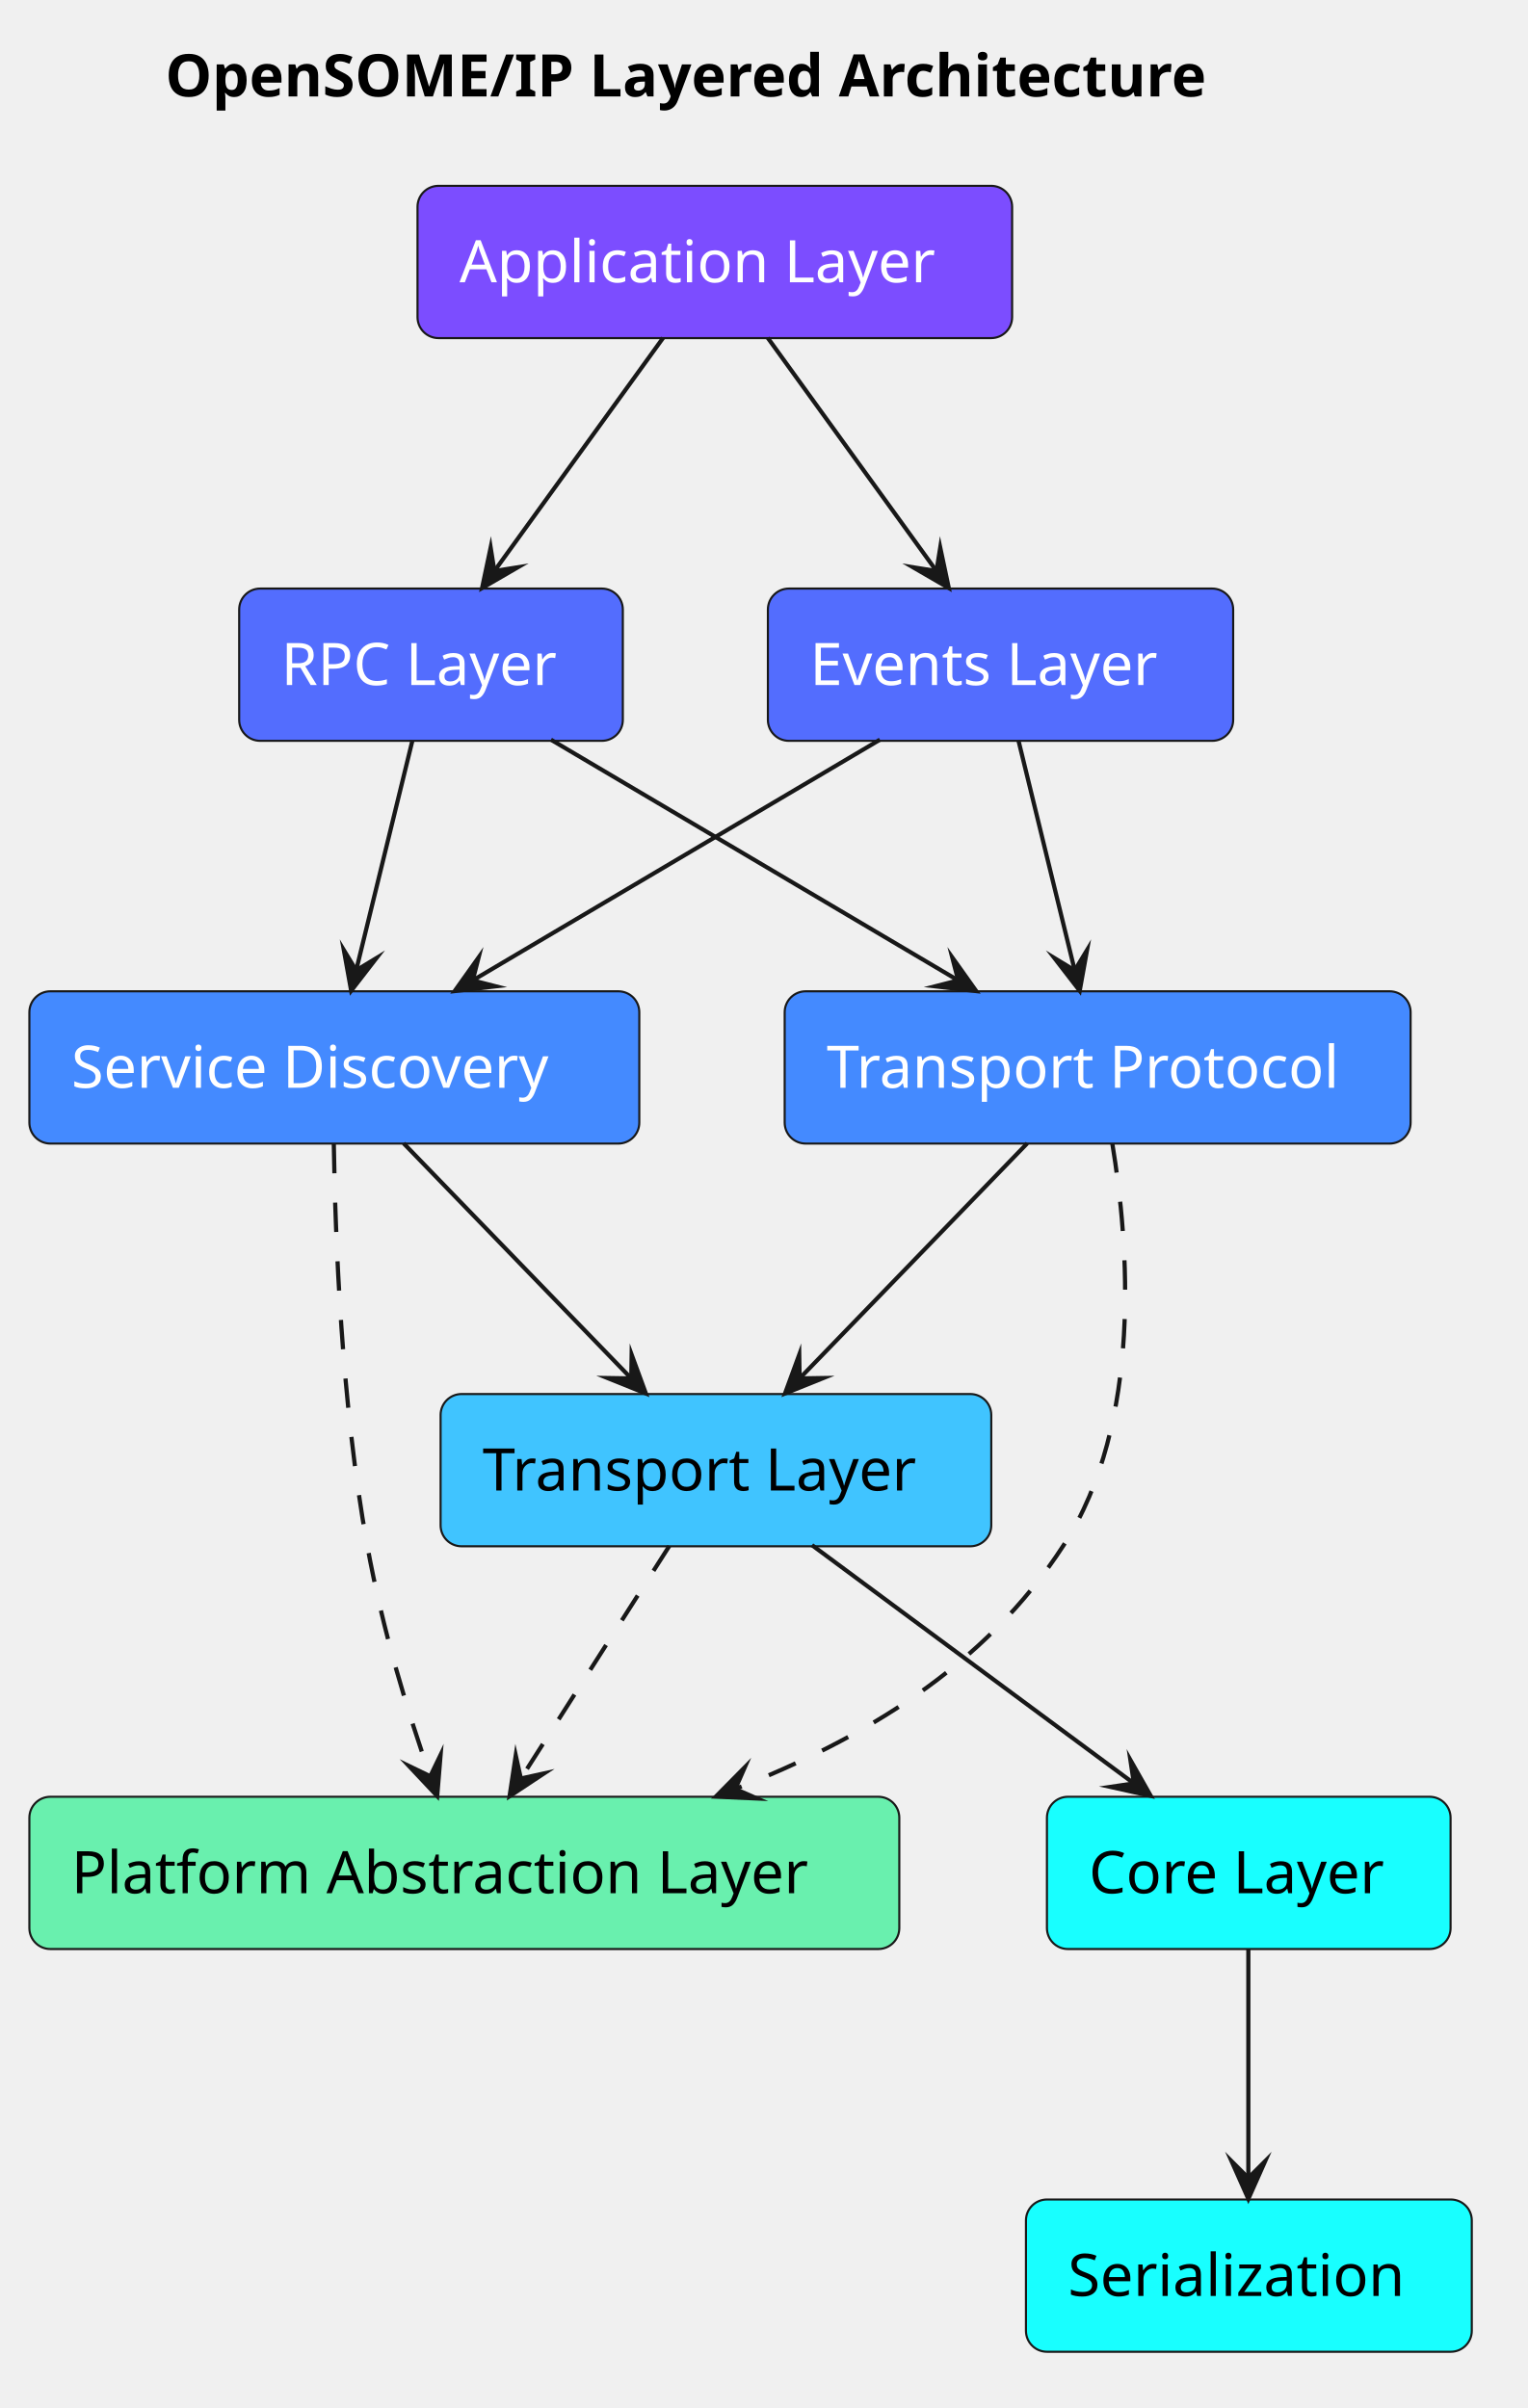
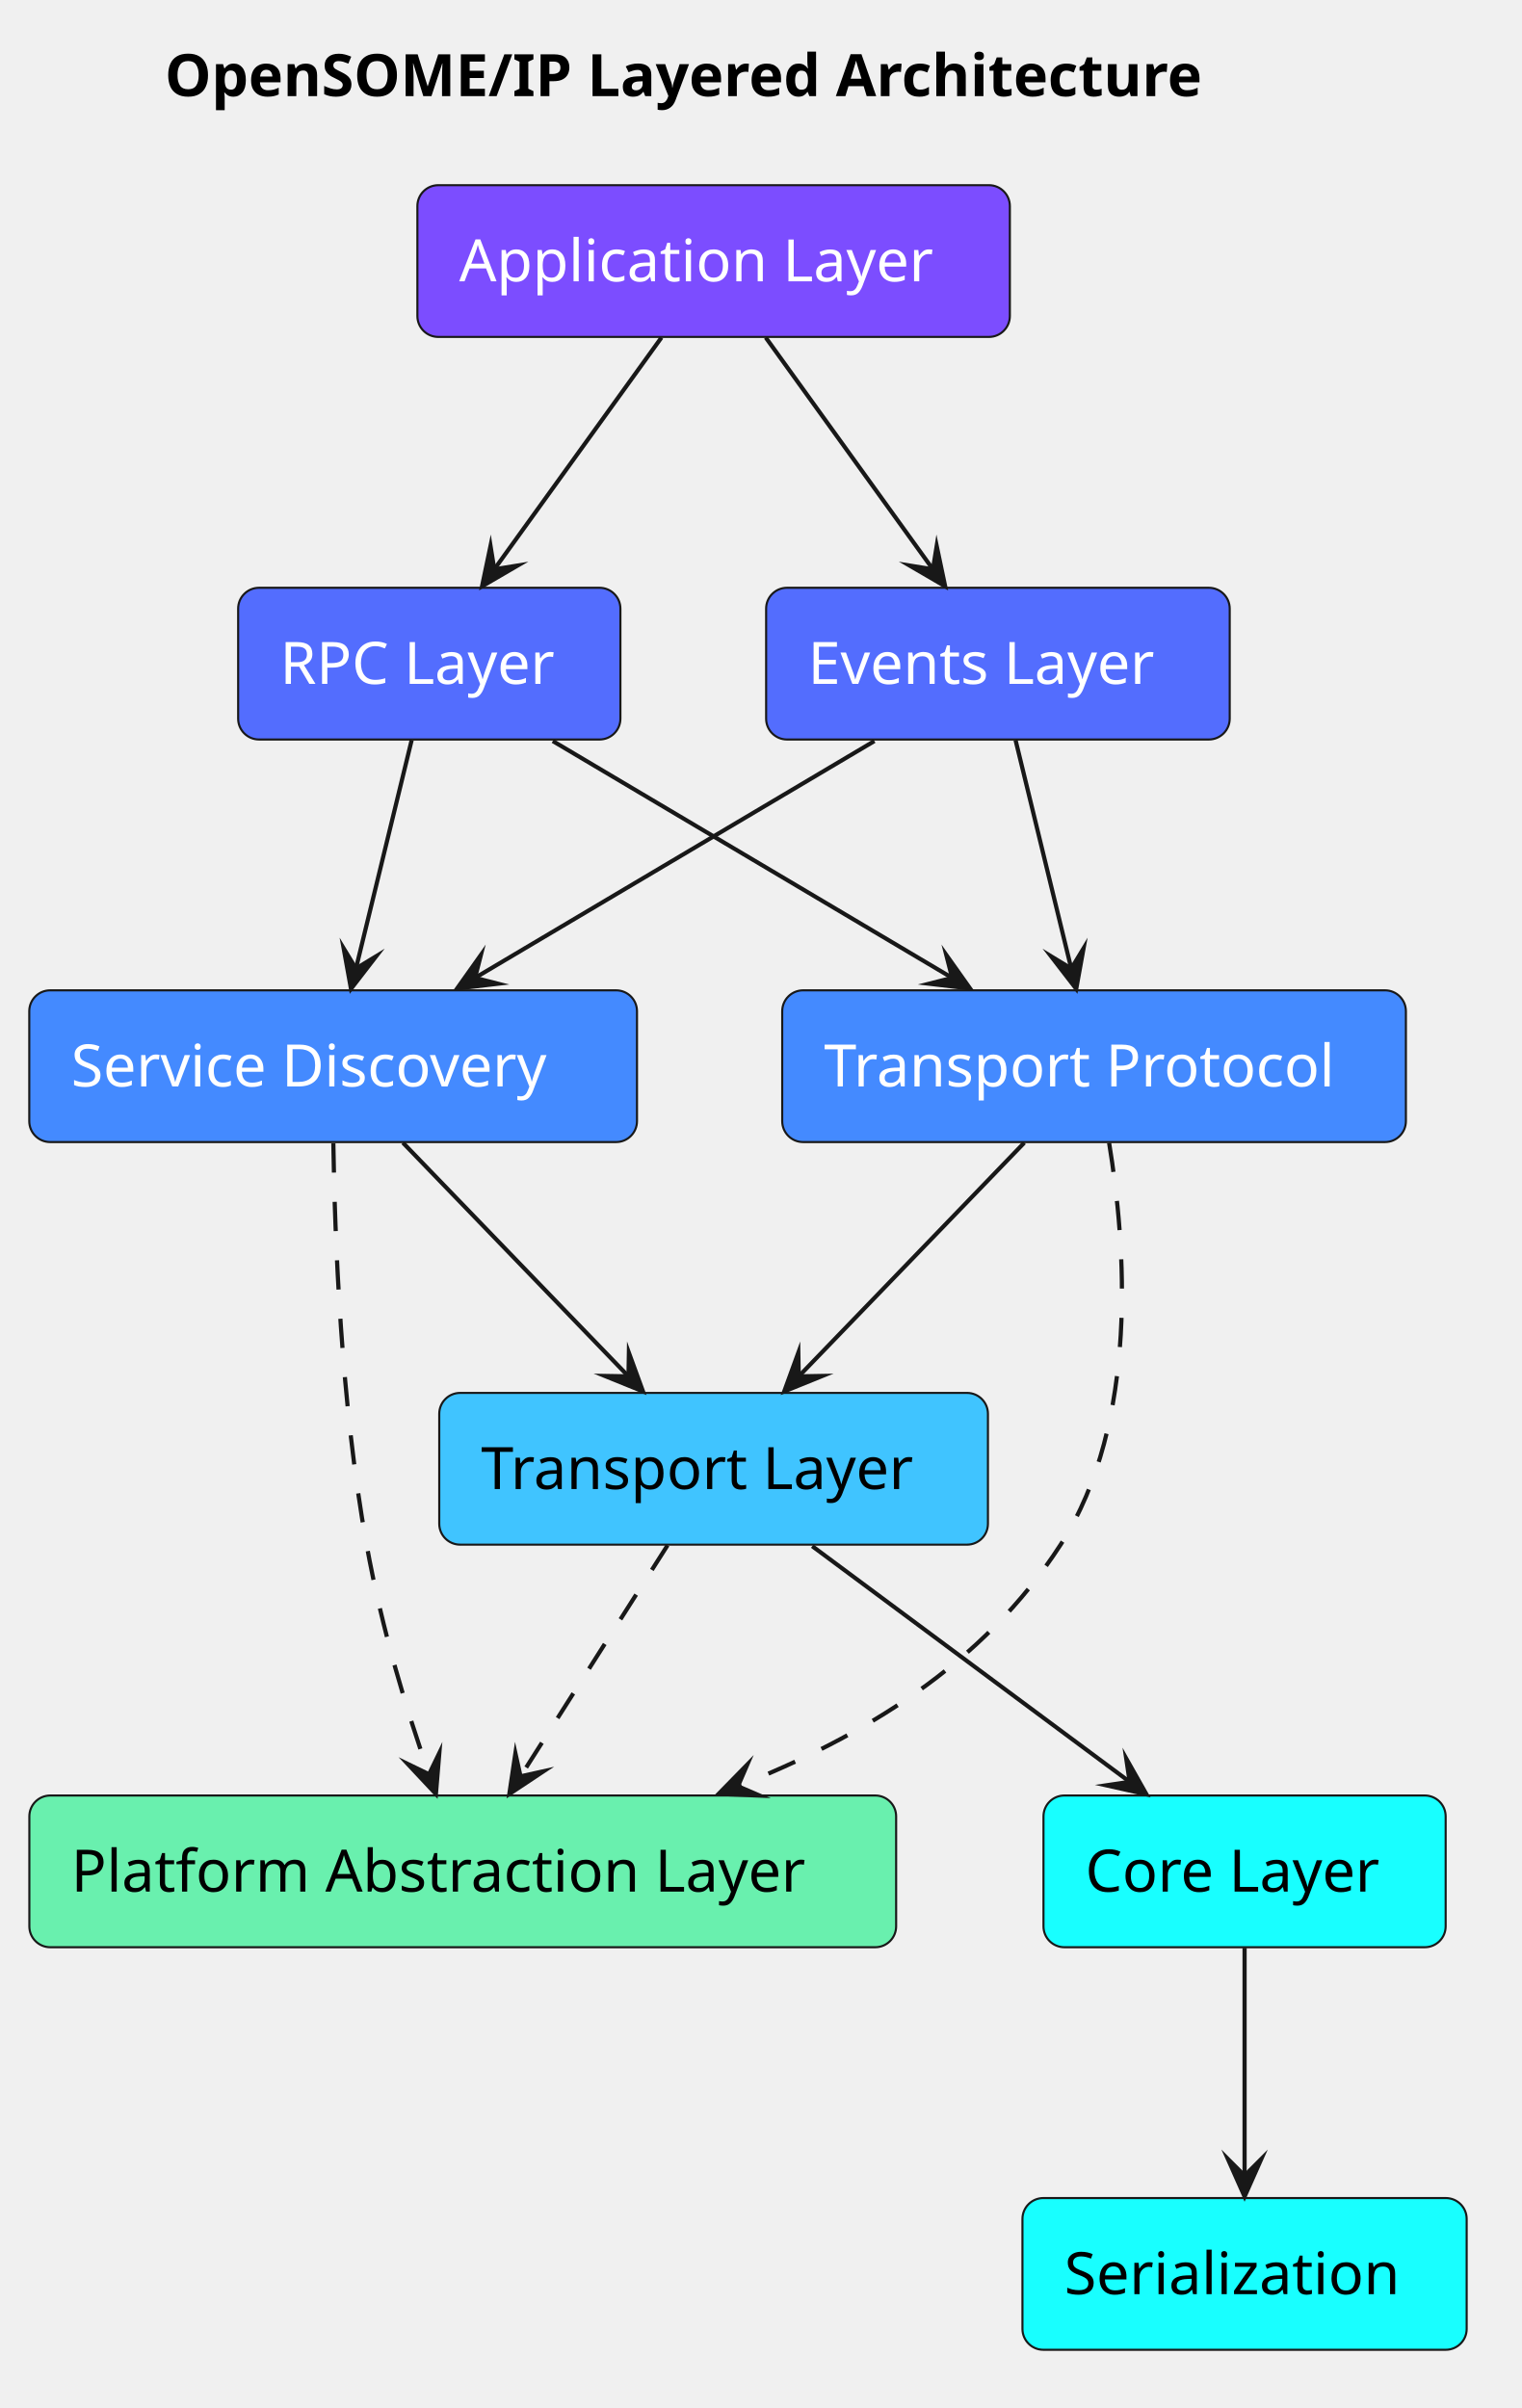
- <svg xmlns="http://www.w3.org/2000/svg" version="1.1" data-diagram-type="DESCRIPTION" style="width:364px;height:574px;background:#FFFFFF;" width="364px" height="574px" viewBox="0 0 364 574" zoomAndPan="magnify" preserveAspectRatio="none" contentStyleType="text/css">
+ <svg xmlns="http://www.w3.org/2000/svg" version="1.1" data-diagram-type="DESCRIPTION" style="width:364px;height:576px;background:#FFFFFF;" width="364px" height="576px" viewBox="0 0 364 576" zoomAndPan="magnify" preserveAspectRatio="none" contentStyleType="text/css">
  <defs />
  <g font-family="sans-serif" lengthAdjust="spacing">
    <g class="title" data-source-line="2">
-       <text x="39.397" y="22.995" fill="#000" font-size="14" textLength="278.954" font-weight="700">OpenSOME/IP Layered Architecture</text>
+       <text x="39.422" y="22.995" fill="#000" font-size="14" textLength="278.954" font-weight="700">OpenSOME/IP Layered Architecture</text>
    </g>
    <g class="entity" data-qualified-name="APP" id="ent0001" data-source-line="12">
-       <rect x="99.5" y="44.297" width="141.707" height="36.297" fill="#7C4DFF" style="stroke:#181818;stroke-width:0.5;" rx="5" ry="5" />
-       <text x="109.5" y="67.292" fill="#FFF" font-size="14" textLength="121.707">Application Layer</text>
+       <rect x="99.83" y="44.297" width="141.707" height="36.297" fill="#7C4DFF" style="stroke:#181818;stroke-width:0.5;" rx="5" ry="5" />
+       <text x="109.83" y="67.292" fill="#FFF" font-size="14" textLength="121.707">Application Layer</text>
    </g>
    <g class="entity" data-qualified-name="RPC" id="ent0002" data-source-line="13">
-       <rect x="57" y="140.297" width="91.429" height="36.297" fill="#536DFE" style="stroke:#181818;stroke-width:0.5;" rx="5" ry="5" />
-       <text x="67" y="163.292" fill="#FFF" font-size="14" textLength="71.429">RPC Layer</text>
+       <rect x="56.96" y="140.597" width="91.429" height="36.297" fill="#536DFE" style="stroke:#181818;stroke-width:0.5;" rx="5" ry="5" />
+       <text x="66.96" y="163.592" fill="#FFF" font-size="14" textLength="71.429">RPC Layer</text>
    </g>
    <g class="entity" data-qualified-name="EVT" id="ent0003" data-source-line="14">
-       <rect x="183" y="140.297" width="110.884" height="36.297" fill="#536DFE" style="stroke:#181818;stroke-width:0.5;" rx="5" ry="5" />
-       <text x="193" y="163.292" fill="#FFF" font-size="14" textLength="90.884">Events Layer</text>
+       <rect x="183.24" y="140.597" width="110.884" height="36.297" fill="#536DFE" style="stroke:#181818;stroke-width:0.5;" rx="5" ry="5" />
+       <text x="193.24" y="163.592" fill="#FFF" font-size="14" textLength="90.884">Events Layer</text>
    </g>
    <g class="entity" data-qualified-name="SD" id="ent0004" data-source-line="15">
-       <rect x="7" y="236.297" width="145.357" height="36.297" fill="#448AFF" style="stroke:#181818;stroke-width:0.5;" rx="5" ry="5" />
-       <text x="17" y="259.292" fill="#FFF" font-size="14" textLength="125.357">Service Discovery</text>
+       <rect x="7" y="236.887" width="145.357" height="36.297" fill="#448AFF" style="stroke:#181818;stroke-width:0.5;" rx="5" ry="5" />
+       <text x="17" y="259.882" fill="#FFF" font-size="14" textLength="125.357">Service Discovery</text>
    </g>
    <g class="entity" data-qualified-name="TP" id="ent0005" data-source-line="16">
-       <rect x="187" y="236.297" width="149.172" height="36.297" fill="#448AFF" style="stroke:#181818;stroke-width:0.5;" rx="5" ry="5" />
-       <text x="197" y="259.292" fill="#FFF" font-size="14" textLength="129.172">Transport Protocol</text>
+       <rect x="187.09" y="236.887" width="149.172" height="36.297" fill="#448AFF" style="stroke:#181818;stroke-width:0.5;" rx="5" ry="5" />
+       <text x="197.09" y="259.882" fill="#FFF" font-size="14" textLength="129.172">Transport Protocol</text>
    </g>
    <g class="entity" data-qualified-name="TRANS" id="ent0006" data-source-line="17">
-       <rect x="105" y="332.297" width="131.234" height="36.297" fill="#40C4FF" style="stroke:#181818;stroke-width:0.5;" rx="5" ry="5" />
-       <text x="115" y="355.292" fill="#000" font-size="14" textLength="111.234">Transport Layer</text>
+       <rect x="105.06" y="333.187" width="131.234" height="36.297" fill="#40C4FF" style="stroke:#181818;stroke-width:0.5;" rx="5" ry="5" />
+       <text x="115.06" y="356.182" fill="#000" font-size="14" textLength="111.234">Transport Layer</text>
    </g>
    <g class="entity" data-qualified-name="CORE" id="ent0007" data-source-line="18">
-       <rect x="249.5" y="428.297" width="96.193" height="36.297" fill="#18FFFF" style="stroke:#181818;stroke-width:0.5;" rx="5" ry="5" />
-       <text x="259.5" y="451.292" fill="#000" font-size="14" textLength="76.193">Core Layer</text>
+       <rect x="249.58" y="429.487" width="96.193" height="36.297" fill="#18FFFF" style="stroke:#181818;stroke-width:0.5;" rx="5" ry="5" />
+       <text x="259.58" y="452.482" fill="#000" font-size="14" textLength="76.193">Core Layer</text>
    </g>
    <g class="entity" data-qualified-name="SER" id="ent0008" data-source-line="19">
-       <rect x="244.5" y="524.297" width="106.249" height="36.297" fill="#18FFFF" style="stroke:#181818;stroke-width:0.5;" rx="5" ry="5" />
-       <text x="254.5" y="547.292" fill="#000" font-size="14" textLength="86.249">Serialization</text>
+       <rect x="244.55" y="525.777" width="106.249" height="36.297" fill="#18FFFF" style="stroke:#181818;stroke-width:0.5;" rx="5" ry="5" />
+       <text x="254.55" y="548.772" fill="#000" font-size="14" textLength="86.249">Serialization</text>
    </g>
    <g class="entity" data-qualified-name="PAL" id="ent0009" data-source-line="20">
-       <rect x="7" y="428.297" width="207.318" height="36.297" fill="#69F0AE" style="stroke:#181818;stroke-width:0.5;" rx="5" ry="5" />
-       <text x="17" y="451.292" fill="#000" font-size="14" textLength="187.318">Platform Abstraction Layer</text>
+       <rect x="7.02" y="429.487" width="207.318" height="36.297" fill="#69F0AE" style="stroke:#181818;stroke-width:0.5;" rx="5" ry="5" />
+       <text x="17.02" y="452.482" fill="#000" font-size="14" textLength="187.318">Platform Abstraction Layer</text>
    </g>
    <g class="link" data-entity-1="ent0001" data-entity-2="ent0002" id="lnk10" data-source-line="22" data-link-type="dependency">
-       <path d="M158.03,80.537 C145.76,97.497 130.072,119.197 117.822,136.117" style="stroke:#181818;stroke-width:1;" fill="none" id="APP-to-RPC" />
-       <polygon points="114.89,140.167,123.408,135.223,117.822,136.117,116.928,130.531,114.89,140.167" fill="#181818" style="stroke:#181818;stroke-width:1;stroke-linejoin:miter;stroke-miterlimit:10;" />
+       <path d="M158.21,80.737 C146.01,97.647 130.475,119.202 118.225,136.182" style="stroke:#181818;stroke-width:1;" fill="none" id="APP-to-RPC" />
+       <polygon points="115.3,140.237,123.81,135.278,118.225,136.182,117.322,130.598,115.3,140.237" fill="#181818" style="stroke:#181818;stroke-width:1;stroke-linejoin:miter;stroke-miterlimit:10;" />
    </g>
    <g class="link" data-entity-1="ent0001" data-entity-2="ent0003" id="lnk11" data-source-line="23" data-link-type="dependency">
-       <path d="M182.97,80.537 C195.24,97.497 210.928,119.197 223.178,136.117" style="stroke:#181818;stroke-width:1;" fill="none" id="APP-to-EVT" />
-       <polygon points="226.11,140.167,224.072,130.531,223.178,136.117,217.592,135.223,226.11,140.167" fill="#181818" style="stroke:#181818;stroke-width:1;stroke-linejoin:miter;stroke-miterlimit:10;" />
+       <path d="M183.15,80.737 C195.34,97.647 210.885,119.202 223.135,136.182" style="stroke:#181818;stroke-width:1;" fill="none" id="APP-to-EVT" />
+       <polygon points="226.06,140.237,224.038,130.598,223.135,136.182,217.55,135.278,226.06,140.237" fill="#181818" style="stroke:#181818;stroke-width:1;stroke-linejoin:miter;stroke-miterlimit:10;" />
    </g>
    <g class="link" data-entity-1="ent0002" data-entity-2="ent0004" id="lnk12" data-source-line="24" data-link-type="dependency">
-       <path d="M98.28,176.537 C94.13,193.497 89.018,214.39 84.878,231.31" style="stroke:#181818;stroke-width:1;" fill="none" id="RPC-to-SD" />
-       <polygon points="83.69,236.167,89.714,228.375,84.878,231.31,81.944,226.474,83.69,236.167" fill="#181818" style="stroke:#181818;stroke-width:1;stroke-linejoin:miter;stroke-miterlimit:10;" />
+       <path d="M98.46,177.037 C94.34,193.947 89.274,214.699 85.134,231.679" style="stroke:#181818;stroke-width:1;" fill="none" id="RPC-to-SD" />
+       <polygon points="83.95,236.537,89.968,228.741,85.134,231.679,82.196,226.846,83.95,236.537" fill="#181818" style="stroke:#181818;stroke-width:1;stroke-linejoin:miter;stroke-miterlimit:10;" />
    </g>
    <g class="link" data-entity-1="ent0003" data-entity-2="ent0004" id="lnk13" data-source-line="25" data-link-type="dependency">
-       <path d="M209.71,176.317 C180.98,193.307 141.393,216.701 112.653,233.701" style="stroke:#181818;stroke-width:1;" fill="none" id="EVT-to-SD" />
-       <polygon points="108.35,236.247,118.133,235.108,112.653,233.701,114.06,228.222,108.35,236.247" fill="#181818" style="stroke:#181818;stroke-width:1;stroke-linejoin:miter;stroke-miterlimit:10;" />
+       <path d="M209.14,177.257 C180.68,194.137 142.13,216.996 113.62,233.906" style="stroke:#181818;stroke-width:1;" fill="none" id="EVT-to-SD" />
+       <polygon points="109.32,236.457,119.101,235.306,113.62,233.906,115.02,228.425,109.32,236.457" fill="#181818" style="stroke:#181818;stroke-width:1;stroke-linejoin:miter;stroke-miterlimit:10;" />
    </g>
    <g class="link" data-entity-1="ent0002" data-entity-2="ent0005" id="lnk14" data-source-line="26" data-link-type="dependency">
-       <path d="M131.29,176.317 C160.02,193.307 199.607,216.701 228.347,233.701" style="stroke:#181818;stroke-width:1;" fill="none" id="RPC-to-TP" />
-       <polygon points="232.65,236.247,226.94,228.222,228.347,233.701,222.867,235.108,232.65,236.247" fill="#181818" style="stroke:#181818;stroke-width:1;stroke-linejoin:miter;stroke-miterlimit:10;" />
+       <path d="M132.21,177.257 C160.68,194.137 199.23,216.996 227.73,233.906" style="stroke:#181818;stroke-width:1;" fill="none" id="RPC-to-TP" />
+       <polygon points="232.03,236.457,226.331,228.424,227.73,233.906,222.249,235.304,232.03,236.457" fill="#181818" style="stroke:#181818;stroke-width:1;stroke-linejoin:miter;stroke-miterlimit:10;" />
    </g>
    <g class="link" data-entity-1="ent0003" data-entity-2="ent0005" id="lnk15" data-source-line="27" data-link-type="dependency">
-       <path d="M242.72,176.537 C246.87,193.497 251.982,214.39 256.122,231.31" style="stroke:#181818;stroke-width:1;" fill="none" id="EVT-to-TP" />
-       <polygon points="257.31,236.167,259.056,226.474,256.122,231.31,251.286,228.375,257.31,236.167" fill="#181818" style="stroke:#181818;stroke-width:1;stroke-linejoin:miter;stroke-miterlimit:10;" />
+       <path d="M242.9,177.037 C247.02,193.947 252.086,214.699 256.226,231.679" style="stroke:#181818;stroke-width:1;" fill="none" id="EVT-to-TP" />
+       <polygon points="257.41,236.537,259.164,226.846,256.226,231.679,251.392,228.741,257.41,236.537" fill="#181818" style="stroke:#181818;stroke-width:1;stroke-linejoin:miter;stroke-miterlimit:10;" />
    </g>
    <g class="link" data-entity-1="ent0004" data-entity-2="ent0006" id="lnk16" data-source-line="28" data-link-type="dependency">
-       <path d="M96.19,272.537 C112.61,289.497 134.051,311.656 150.441,328.576" style="stroke:#181818;stroke-width:1;" fill="none" id="SD-to-TRANS" />
-       <polygon points="153.92,332.167,150.531,322.919,150.441,328.576,144.785,328.486,153.92,332.167" fill="#181818" style="stroke:#181818;stroke-width:1;stroke-linejoin:miter;stroke-miterlimit:10;" />
+       <path d="M96.37,273.337 C112.69,290.237 133.928,312.249 150.318,329.229" style="stroke:#181818;stroke-width:1;" fill="none" id="SD-to-TRANS" />
+       <polygon points="153.79,332.827,150.418,323.573,150.318,329.229,144.662,329.129,153.79,332.827" fill="#181818" style="stroke:#181818;stroke-width:1;stroke-linejoin:miter;stroke-miterlimit:10;" />
    </g>
    <g class="link" data-entity-1="ent0005" data-entity-2="ent0006" id="lnk17" data-source-line="29" data-link-type="dependency">
-       <path d="M244.81,272.537 C228.39,289.497 206.949,311.656 190.559,328.576" style="stroke:#181818;stroke-width:1;" fill="none" id="TP-to-TRANS" />
-       <polygon points="187.08,332.167,196.215,328.486,190.559,328.576,190.469,322.919,187.08,332.167" fill="#181818" style="stroke:#181818;stroke-width:1;stroke-linejoin:miter;stroke-miterlimit:10;" />
+       <path d="M244.99,273.337 C228.67,290.237 207.432,312.249 191.042,329.229" style="stroke:#181818;stroke-width:1;" fill="none" id="TP-to-TRANS" />
+       <polygon points="187.57,332.827,196.698,329.129,191.042,329.229,190.942,323.573,187.57,332.827" fill="#181818" style="stroke:#181818;stroke-width:1;stroke-linejoin:miter;stroke-miterlimit:10;" />
    </g>
    <g class="link" data-entity-1="ent0006" data-entity-2="ent0007" id="lnk18" data-source-line="30" data-link-type="dependency">
-       <path d="M193.5,368.317 C216.37,385.247 247.262,408.112 270.222,425.112" style="stroke:#181818;stroke-width:1;" fill="none" id="TRANS-to-CORE" />
-       <polygon points="274.24,428.087,269.387,419.517,270.222,425.112,264.627,425.946,274.24,428.087" fill="#181818" style="stroke:#181818;stroke-width:1;stroke-linejoin:miter;stroke-miterlimit:10;" />
+       <path d="M194.27,369.847 C217.08,386.787 247.436,409.326 270.196,426.226" style="stroke:#181818;stroke-width:1;" fill="none" id="TRANS-to-CORE" />
+       <polygon points="274.21,429.207,269.369,420.63,270.196,426.226,264.6,427.053,274.21,429.207" fill="#181818" style="stroke:#181818;stroke-width:1;stroke-linejoin:miter;stroke-miterlimit:10;" />
    </g>
    <g class="link" data-entity-1="ent0007" data-entity-2="ent0008" id="lnk19" data-source-line="31" data-link-type="dependency">
-       <path d="M297.5,464.537 C297.5,481.497 297.5,502.247 297.5,519.167" style="stroke:#181818;stroke-width:1;" fill="none" id="CORE-to-SER" />
-       <polygon points="297.5,524.167,301.5,515.167,297.5,519.167,293.5,515.167,297.5,524.167" fill="#181818" style="stroke:#181818;stroke-width:1;stroke-linejoin:miter;stroke-miterlimit:10;" />
+       <path d="M297.68,465.927 C297.68,482.837 297.68,503.447 297.68,520.427" style="stroke:#181818;stroke-width:1;" fill="none" id="CORE-to-SER" />
+       <polygon points="297.68,525.427,301.68,516.427,297.68,520.427,293.68,516.427,297.68,525.427" fill="#181818" style="stroke:#181818;stroke-width:1;stroke-linejoin:miter;stroke-miterlimit:10;" />
    </g>
    <g class="link" data-entity-1="ent0006" data-entity-2="ent0009" id="lnk20" data-source-line="32" data-link-type="dependency">
-       <path d="M159.5,368.537 C148.67,385.497 134.93,407.032 124.13,423.952" style="stroke:#181818;stroke-width:1;stroke-dasharray:7,7;" fill="none" id="TRANS-to-PAL" />
-       <polygon points="121.44,428.167,129.654,422.733,124.13,423.952,122.911,418.428,121.44,428.167" fill="#181818" style="stroke:#181818;stroke-width:1;stroke-linejoin:miter;stroke-miterlimit:10;" />
+       <path d="M159.67,369.627 C148.92,386.537 135.303,407.928 124.503,424.908" style="stroke:#181818;stroke-width:1;stroke-dasharray:7,7;" fill="none" id="TRANS-to-PAL" />
+       <polygon points="121.82,429.127,130.025,423.68,124.503,424.908,123.275,419.386,121.82,429.127" fill="#181818" style="stroke:#181818;stroke-width:1;stroke-linejoin:miter;stroke-miterlimit:10;" />
    </g>
    <g class="link" data-entity-1="ent0004" data-entity-2="ent0009" id="lnk21" data-source-line="33" data-link-type="dependency">
-       <path d="M79.55,272.677 C79.89,294.987 81.39,334.827 87.5,368.297 C91.33,389.297 97.151,407.977 102.541,423.407" style="stroke:#181818;stroke-width:1;stroke-dasharray:7,7;" fill="none" id="SD-to-PAL" />
-       <polygon points="104.19,428.127,104.998,418.311,102.541,423.407,97.446,420.949,104.19,428.127" fill="#181818" style="stroke:#181818;stroke-width:1;stroke-linejoin:miter;stroke-miterlimit:10;" />
+       <path d="M79.73,273.487 C80.06,295.887 81.56,335.877 87.68,369.487 C91.48,390.387 97.237,408.945 102.617,424.405" style="stroke:#181818;stroke-width:1;stroke-dasharray:7,7;" fill="none" id="SD-to-PAL" />
+       <polygon points="104.26,429.127,105.08,419.312,102.617,424.405,97.524,421.942,104.26,429.127" fill="#181818" style="stroke:#181818;stroke-width:1;stroke-linejoin:miter;stroke-miterlimit:10;" />
    </g>
    <g class="link" data-entity-1="ent0005" data-entity-2="ent0009" id="lnk22" data-source-line="34" data-link-type="dependency">
-       <path d="M265.08,272.587 C268.99,296.237 272.4,339.057 253.5,368.297 C234.6,397.547 205.306,414.663 175.236,426.443" style="stroke:#181818;stroke-width:1;stroke-dasharray:7,7;" fill="none" id="TP-to-PAL" />
-       <polygon points="170.58,428.267,180.419,428.708,175.236,426.443,177.501,421.26,170.58,428.267" fill="#181818" style="stroke:#181818;stroke-width:1;stroke-linejoin:miter;stroke-miterlimit:10;" />
+       <path d="M265.28,273.397 C269.2,297.127 272.63,340.127 253.68,369.487 C235.01,398.397 206.307,415.431 176.507,427.271" style="stroke:#181818;stroke-width:1;stroke-dasharray:7,7;" fill="none" id="TP-to-PAL" />
+       <polygon points="171.86,429.117,181.701,429.511,176.507,427.271,178.747,422.076,171.86,429.117" fill="#181818" style="stroke:#181818;stroke-width:1;stroke-linejoin:miter;stroke-miterlimit:10;" />
    </g>
  </g>
</svg>
